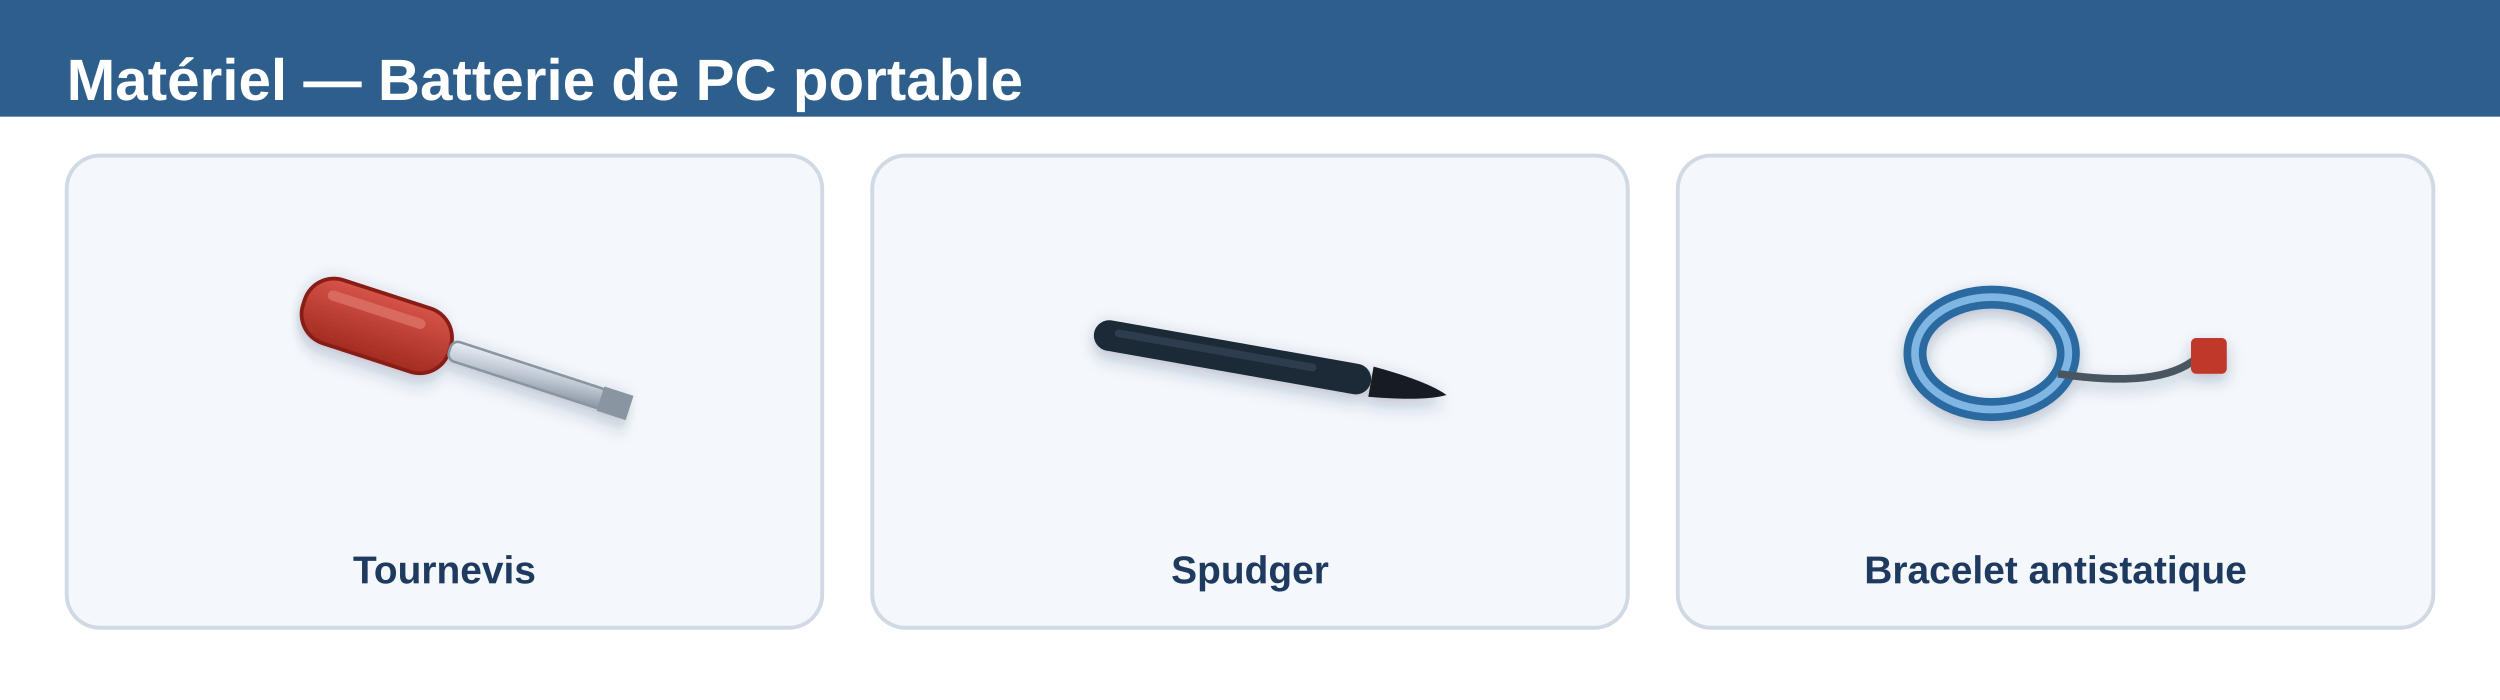
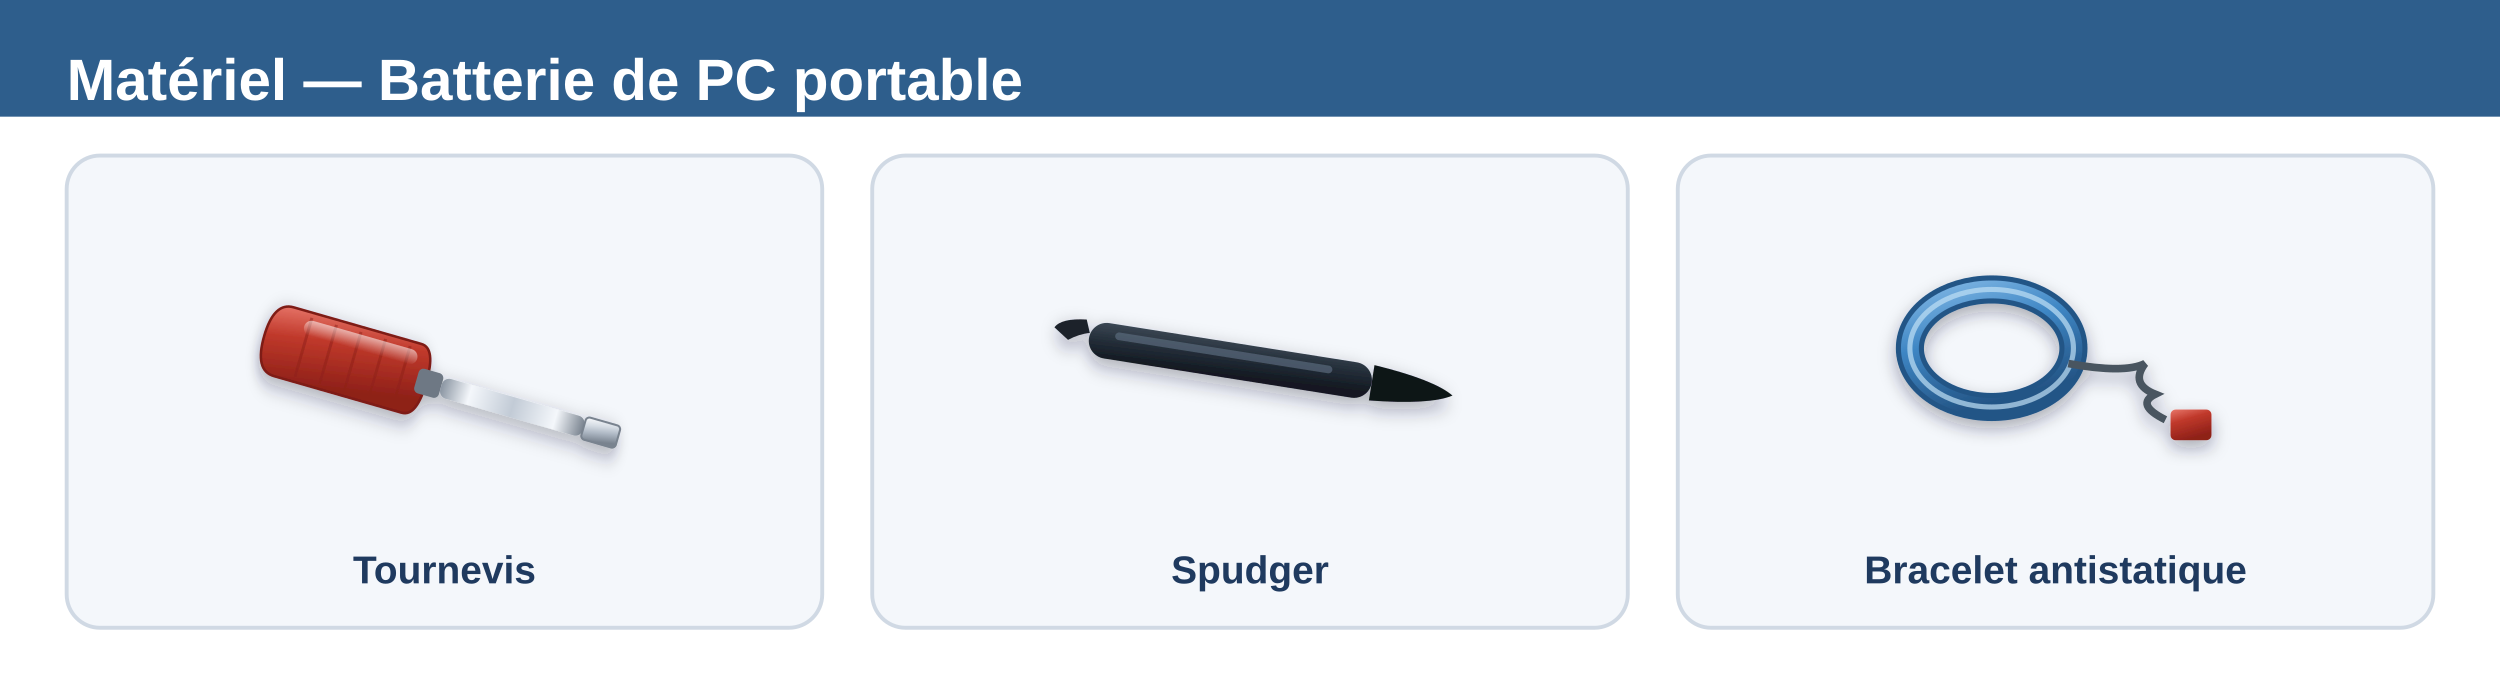
<svg xmlns="http://www.w3.org/2000/svg" viewBox="0 0 900 252" width="900" height="252" font-family="Helvetica Neue, Arial, sans-serif">
  <defs>
-     <linearGradient id="mtl" x1="0" y1="0" x2="1" y2="1">
-       <stop offset="0" stop-color="#EDF1F6" />
-       <stop offset="0.5" stop-color="#BFC8D3" />
-       <stop offset="1" stop-color="#8A95A2" />
+     <linearGradient id="mtl" x1="0" y1="0" x2="0.3" y2="1">
+       <stop offset="0" stop-color="#FBFCFE" />
+       <stop offset="0.35" stop-color="#D4DBE3" />
+       <stop offset="0.62" stop-color="#AEB8C4" />
+       <stop offset="1" stop-color="#79838F" />
    </linearGradient>
-     <linearGradient id="mtlV" x1="0" y1="0" x2="0" y2="1">
-       <stop offset="0" stop-color="#EDF1F6" />
-       <stop offset="1" stop-color="#5A6470" />
+     <linearGradient id="mtlV" x1="0" y1="0" x2="1" y2="0">
+       <stop offset="0" stop-color="#8A95A2" />
+       <stop offset="0.2" stop-color="#F4F7FB" />
+       <stop offset="0.5" stop-color="#C2CBD6" />
+       <stop offset="0.8" stop-color="#F4F7FB" />
+       <stop offset="1" stop-color="#79838F" />
    </linearGradient>
-     <linearGradient id="red" x1="0" y1="0" x2="0" y2="1">
-       <stop offset="0" stop-color="#D65449" />
-       <stop offset="1" stop-color="#A32B21" />
+     <radialGradient id="mtlR" cx="0.35" cy="0.3" r="0.8">
+       <stop offset="0" stop-color="#FBFCFE" />
+       <stop offset="0.55" stop-color="#C2CBD6" />
+       <stop offset="1" stop-color="#6E7884" />
+     </radialGradient>
+     <linearGradient id="red" x1="0" y1="0" x2="0.4" y2="1">
+       <stop offset="0" stop-color="#E8776B" />
+       <stop offset="0.4" stop-color="#C0392B" />
+       <stop offset="1" stop-color="#8E2018" />
    </linearGradient>
-     <linearGradient id="blu" x1="0" y1="0" x2="0" y2="1">
-       <stop offset="0" stop-color="#5E9BD1" />
-       <stop offset="1" stop-color="#2C6AA0" />
+     <radialGradient id="redR" cx="0.35" cy="0.3" r="0.8">
+       <stop offset="0" stop-color="#E8776B" />
+       <stop offset="0.6" stop-color="#BE3527" />
+       <stop offset="1" stop-color="#7E1c14" />
+     </radialGradient>
+     <linearGradient id="blu" x1="0" y1="0" x2="0.4" y2="1">
+       <stop offset="0" stop-color="#7FB6E4" />
+       <stop offset="0.45" stop-color="#3E86C4" />
+       <stop offset="1" stop-color="#245586" />
    </linearGradient>
-     <filter id="ds" x="-30%" y="-30%" width="160%" height="160%">
-       <feDropShadow dx="0" dy="2.5" stdDeviation="3" flood-color="#1F3A5F" flood-opacity="0.28" />
+     <linearGradient id="blk" x1="0" y1="0" x2="0.3" y2="1">
+       <stop offset="0" stop-color="#3c4855" />
+       <stop offset="0.5" stop-color="#232d38" />
+       <stop offset="1" stop-color="#121820" />
+     </linearGradient>
+     <linearGradient id="gold" x1="0" y1="0" x2="0" y2="1">
+       <stop offset="0" stop-color="#F4CE6A" />
+       <stop offset="1" stop-color="#C79433" />
+     </linearGradient>
+     <radialGradient id="glass" cx="0.35" cy="0.28" r="0.9">
+       <stop offset="0" stop-color="#EAF3FB" />
+       <stop offset="0.5" stop-color="#B9D3E8" stop-opacity="0.85" />
+       <stop offset="1" stop-color="#7FA6C4" stop-opacity="0.9" />
+     </radialGradient>
+     <linearGradient id="hl" x1="0" y1="0" x2="0" y2="1">
+       <stop offset="0" stop-color="#ffffff" stop-opacity="0.55" />
+       <stop offset="1" stop-color="#ffffff" stop-opacity="0" />
+     </linearGradient>
+     <filter id="ds" x="-40%" y="-40%" width="180%" height="180%">
+       <feDropShadow dx="0" dy="3" stdDeviation="3.4" flood-color="#16233a" flood-opacity="0.34" />
    </filter>
  </defs>
  <rect x="0" y="0" width="900" height="252" fill="#FFFFFF" />
  <rect x="0" y="0" width="900" height="42" fill="#2E5E8C" />
  <text x="24" y="36" font-size="21" font-weight="800" fill="#fff">Matériel — Batterie de PC portable</text>
  <rect x="24" y="56" width="272" height="170" rx="12" fill="#F4F7FB" stroke="#D0D9E4" stroke-width="1.4" />
  <g transform="translate(91 72) scale(0.92)">
-     <g filter="url(#ds)" transform="translate(20 40) rotate(18)">
-       <rect x="0" y="-13" width="60" height="26" rx="12" fill="url(#red)" stroke="#8a1f18" stroke-width="1.5" />
-       <rect x="8" y="-8" width="40" height="4" rx="2" fill="#e58174" opacity="0.6" />
-       <rect x="60" y="-4" width="64" height="8" rx="3" fill="url(#mtl)" stroke="#8A95A2" />
-       <rect x="122" y="-5" width="12" height="10" fill="#8A95A2" />
+     <g filter="url(#ds)" transform="translate(16 42) rotate(16)">
+       <path d="M0 0 q-8 0 -8 14 q0 14 8 14 l52 0 q6 0 6 -14 q0 -14 -6 -14 z" fill="url(#red)" stroke="#7e1c14" stroke-width="1" />
+       <g stroke="#8E2018" stroke-width="1.2" opacity="0.5">
+         <line x1="8" y1="2" x2="8" y2="26" />
+         <line x1="18" y1="2" x2="18" y2="26" />
+         <line x1="28" y1="2" x2="28" y2="26" />
+         <line x1="38" y1="2" x2="38" y2="26" />
+         <line x1="48" y1="2" x2="48" y2="26" />
+       </g>
+       <rect x="6" y="3" width="46" height="6" rx="3" fill="url(#hl)" />
+       <rect x="54" y="9" width="10" height="10" rx="2" fill="#6E7884" />
+       <rect x="64" y="10" width="58" height="8" rx="3" fill="url(#mtlV)" />
+       <rect x="122" y="9.5" width="14" height="9" rx="1.5" fill="url(#mtl)" stroke="#79838F" stroke-width="0.8" />
    </g>
  </g>
  <text x="160" y="210" font-size="14" font-weight="700" fill="#1F3A5F" text-anchor="middle">Tournevis</text>
  <rect x="314" y="56" width="272" height="170" rx="12" fill="#F4F7FB" stroke="#D0D9E4" stroke-width="1.4" />
  <g transform="translate(381 72) scale(0.92)">
-     <g filter="url(#ds)" transform="translate(14 52) rotate(10)">
-       <rect x="0" y="-6" width="110" height="12" rx="6" fill="#1e2a38" />
-       <path d="M110 -6 q22 2 30 6 q-8 4 -30 6 Z" fill="#141b24" />
-       <rect x="8" y="-3" width="80" height="3" rx="1.5" fill="#3a4a5c" opacity="0.6" />
+     <g filter="url(#ds)" transform="translate(12 54) rotate(9)">
+       <rect x="0" y="-7" width="112" height="14" rx="7" fill="url(#blk)" />
+       <path d="M112 -7 q24 2 32 7 q-8 5 -32 7 z" fill="#0d1219" />
+       <path d="M-2 -7 q-10 1 -12 5 l6 4 q4 -3 8 -4 z" fill="#1a222c" />
+       <rect x="10" y="-4" width="86" height="3" rx="1.5" fill="#5a6a7c" opacity="0.7" />
    </g>
  </g>
  <text x="450" y="210" font-size="14" font-weight="700" fill="#1F3A5F" text-anchor="middle">Spudger</text>
  <rect x="604" y="56" width="272" height="170" rx="12" fill="#F4F7FB" stroke="#D0D9E4" stroke-width="1.4" />
  <g transform="translate(671 72) scale(0.92)">
-     <g filter="url(#ds)" transform="translate(20 34)">
-       <ellipse cx="30" cy="26" rx="30" ry="22" fill="none" stroke="#2C6AA0" stroke-width="9" />
-       <ellipse cx="30" cy="26" rx="30" ry="22" fill="none" stroke="#7FB6E4" stroke-width="3" />
-       <path d="M56 34 q40 6 54 -6" stroke="#4a5560" stroke-width="3" fill="none" />
-       <rect x="108" y="20" width="14" height="14" rx="2" fill="#c0392b" />
+     <g filter="url(#ds)" transform="translate(16 30)">
+       <ellipse cx="34" cy="28" rx="32" ry="23" fill="none" stroke="#245586" stroke-width="11" />
+       <ellipse cx="34" cy="28" rx="32" ry="23" fill="none" stroke="url(#blu)" stroke-width="7" />
+       <ellipse cx="34" cy="28" rx="32" ry="23" fill="none" stroke="#bfe0f5" stroke-width="2" opacity="0.7" />
+       <path d="M64 34 q22 4 30 0 q-6 8 4 12 q-8 4 4 10" fill="none" stroke="#4a5560" stroke-width="3" />
+       <rect x="104" y="52" width="16" height="12" rx="2" fill="url(#red)" />
    </g>
  </g>
  <text x="740" y="210" font-size="14" font-weight="700" fill="#1F3A5F" text-anchor="middle">Bracelet antistatique</text>
</svg>
